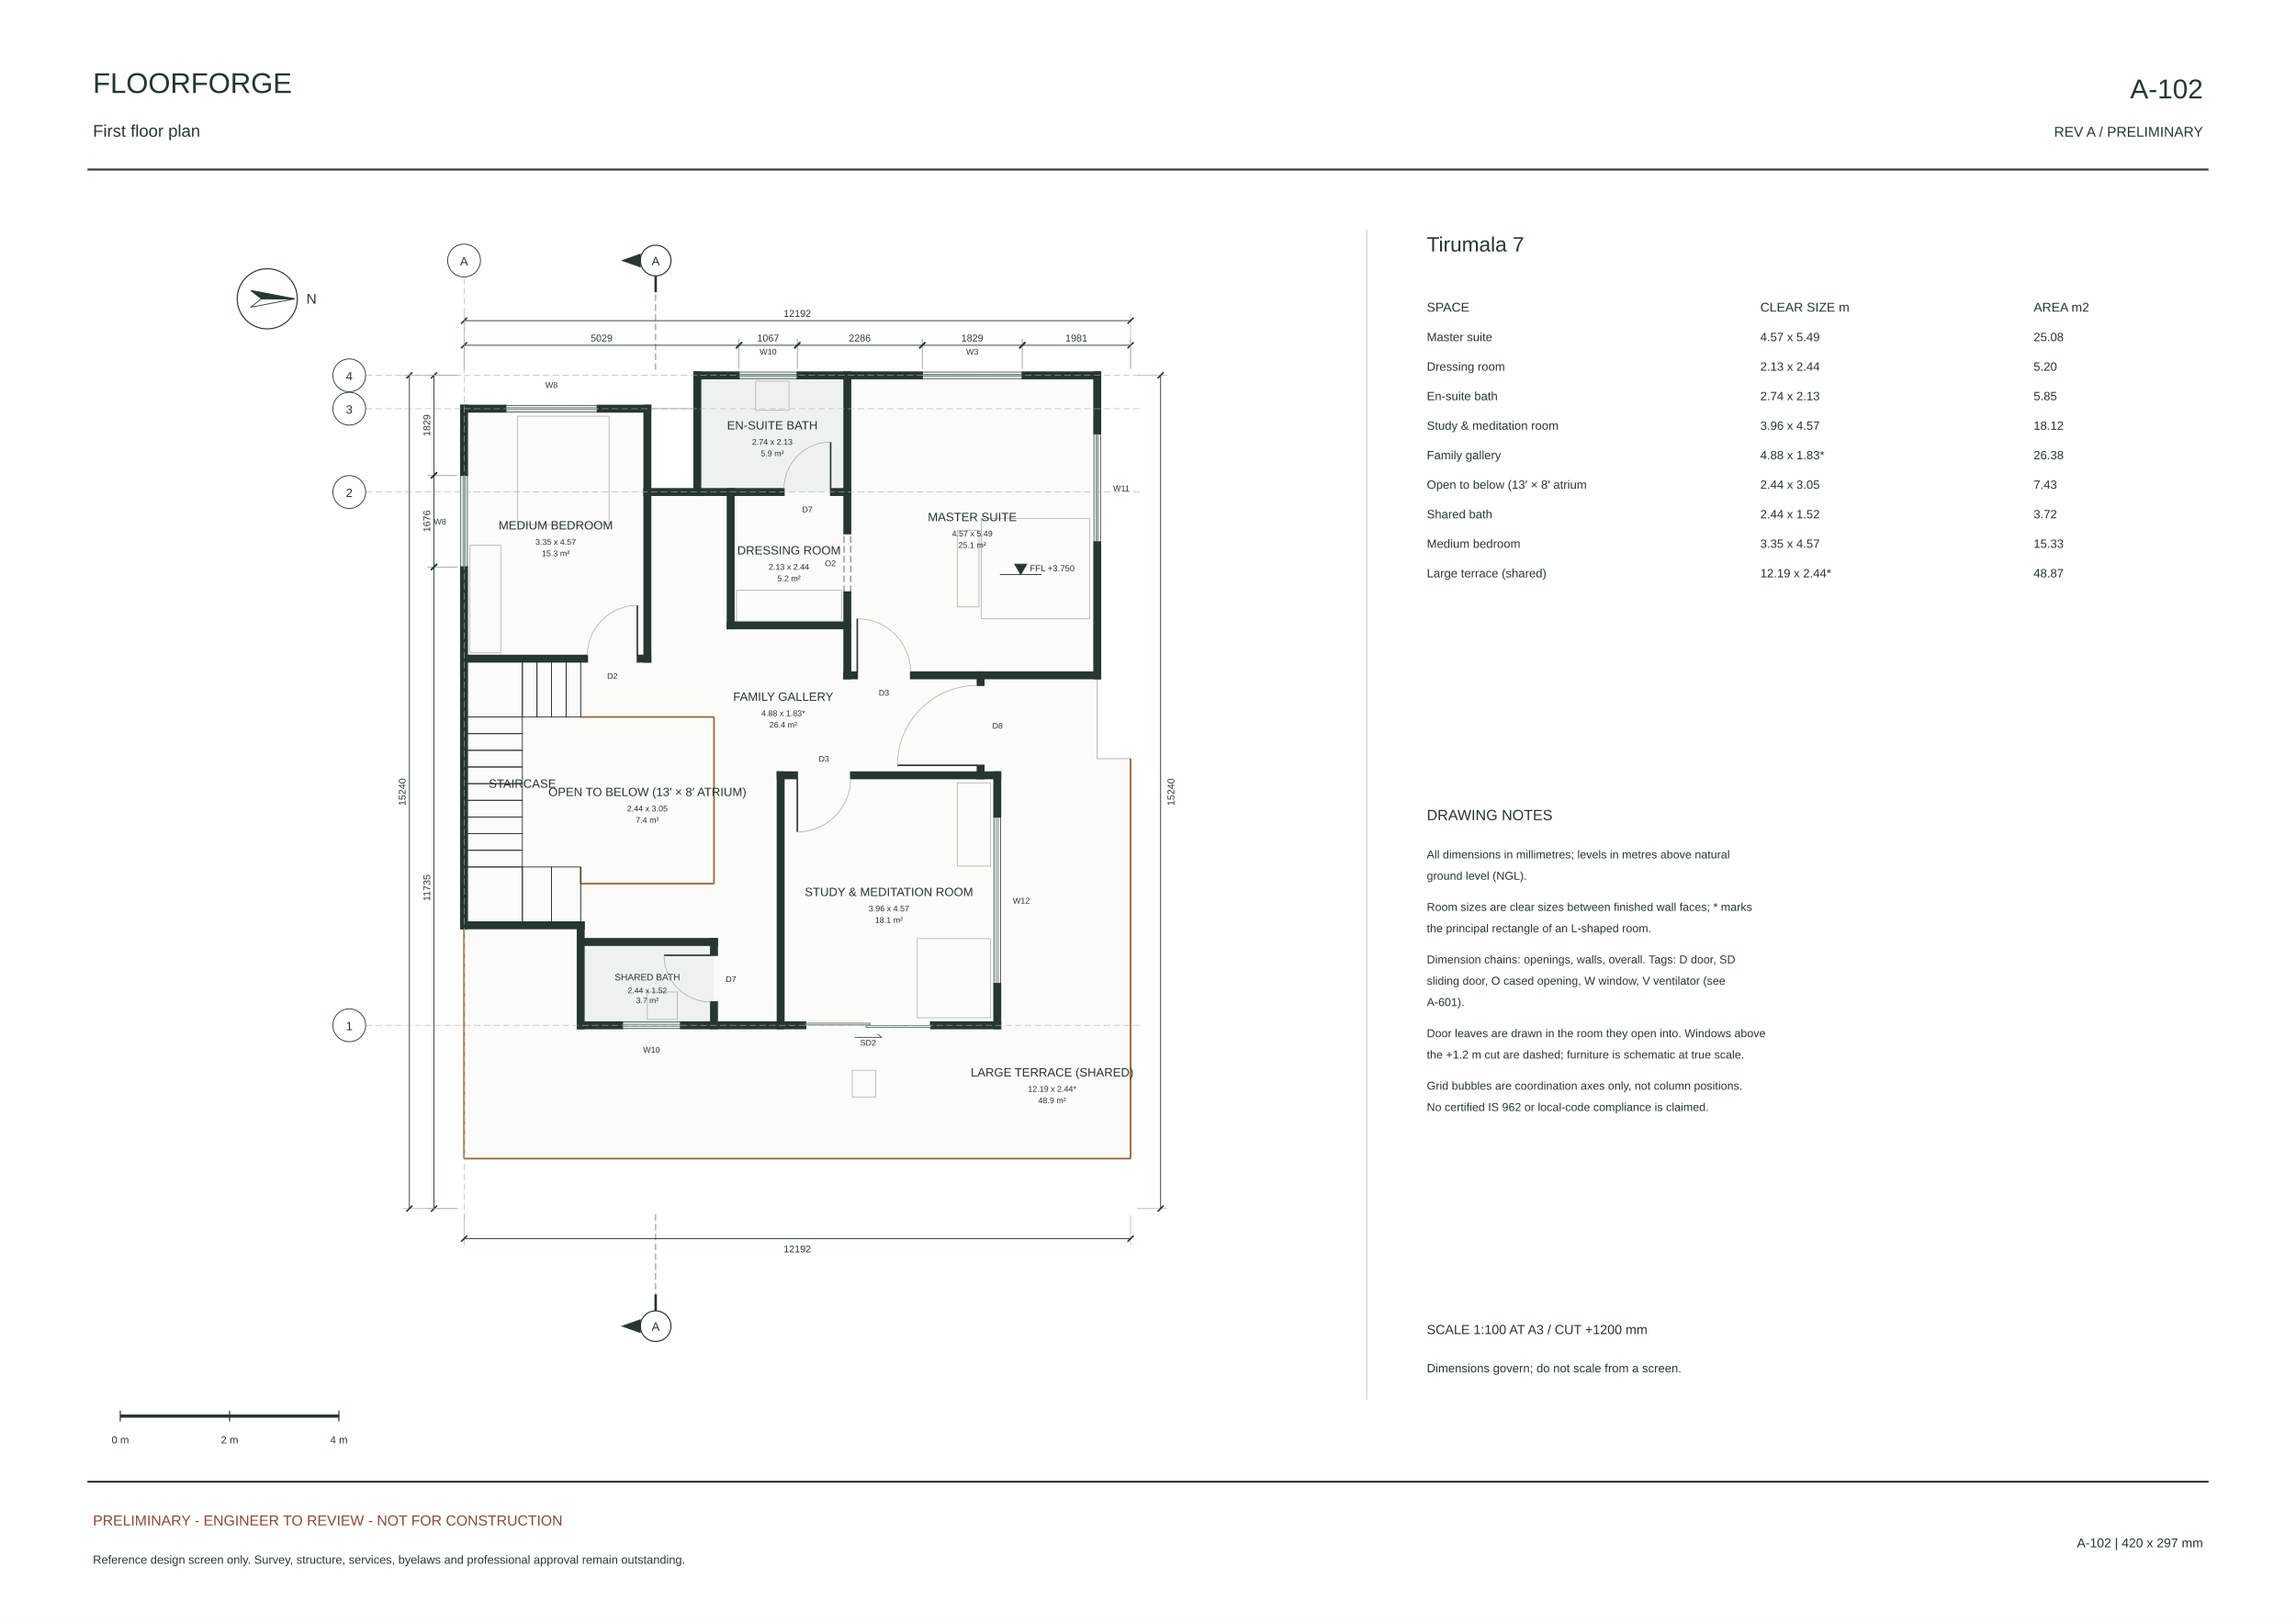
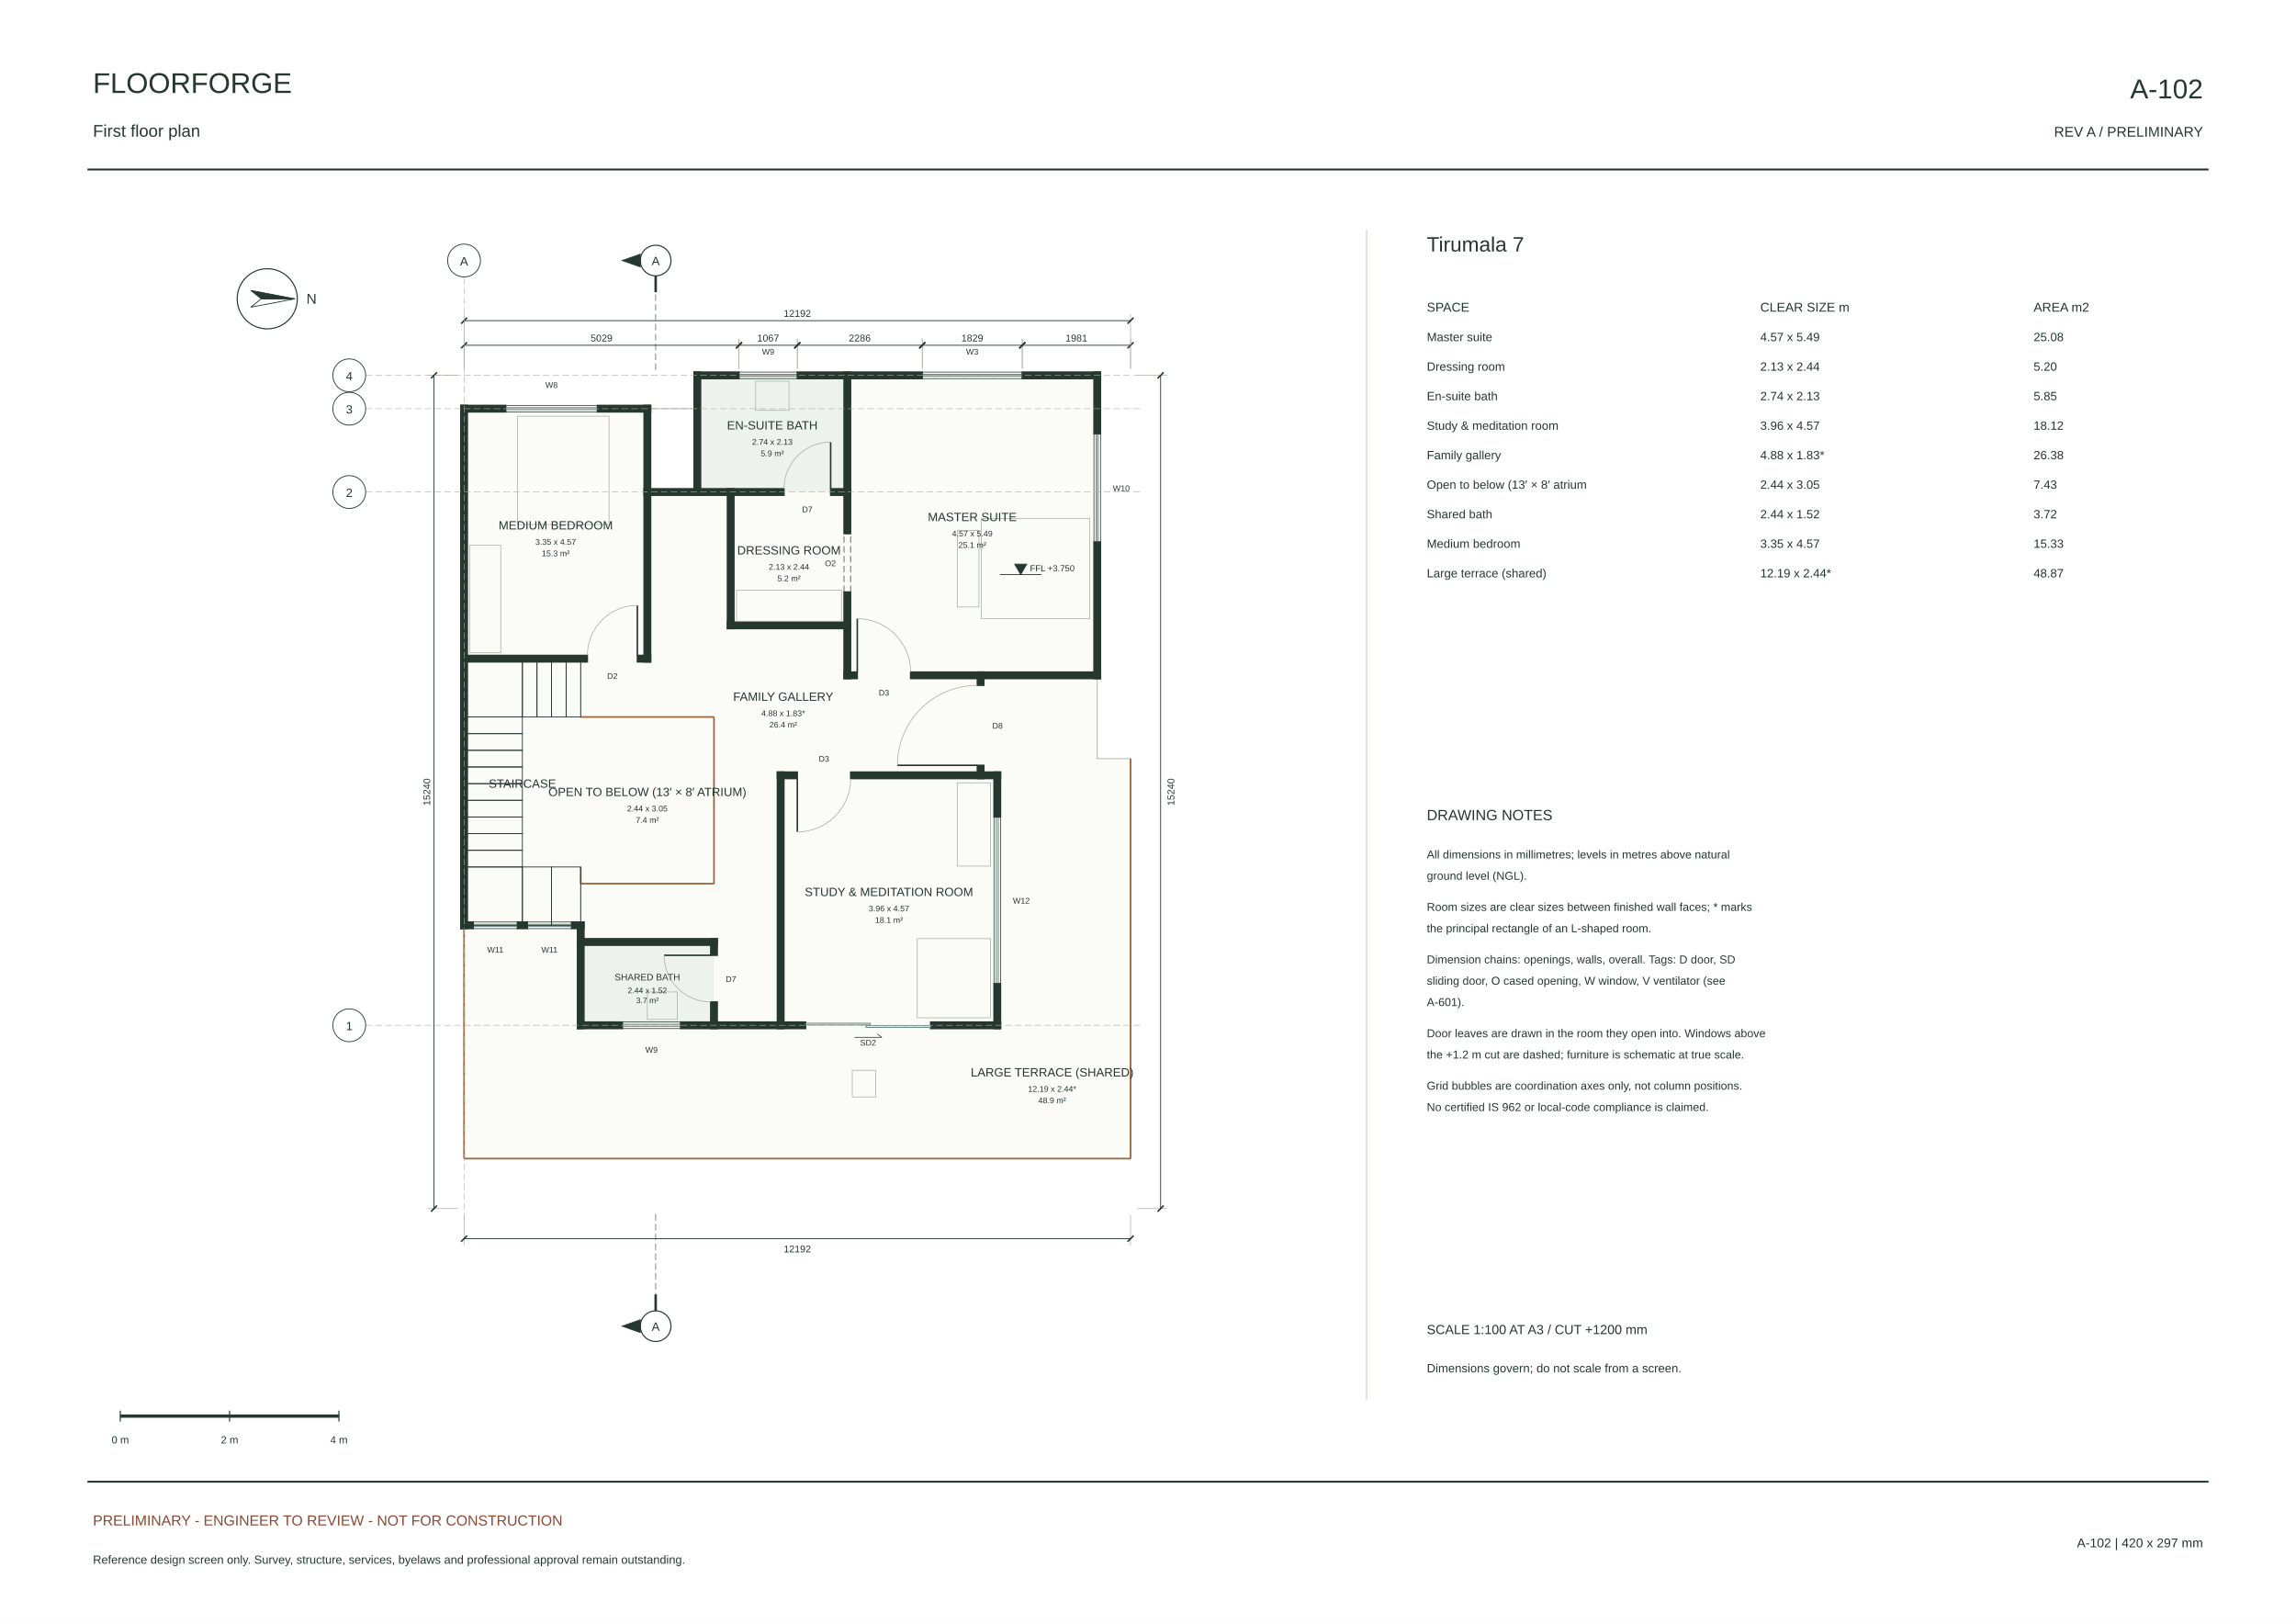
<svg xmlns="http://www.w3.org/2000/svg" width="420mm" height="297mm" viewBox="0 0 420 297">
  <rect width="420" height="297" fill="white" />
  <g font-family="Arial,Helvetica,sans-serif">
    <path d="M 16 31 H 404 M 16 271 H 404" stroke="#25372f" stroke-width=".35" />
    <text x="17" y="17" fill="#25372f" font-size="5.2" text-anchor="start">FLOORFORGE</text>
    <text x="17" y="25" fill="#25372f" font-size="3.1" text-anchor="start">First floor plan</text>
    <text x="403" y="18" fill="#25372f" font-size="5" text-anchor="end">A-102</text>
    <text x="403" y="25" fill="#25372f" font-size="2.6" text-anchor="end">REV A / PRELIMINARY</text>
    <polygon points="200.714,123.514 200.714,68.65 154.994,68.65 154.994,123.514" fill="#fbfbf7" stroke="none" stroke-width="0.2" />
    <polygon points="154.994,114.37 154.994,89.986 133.658,89.986 133.658,114.37" fill="#fbfbf7" stroke="none" stroke-width="0.2" />
    <polygon points="154.994,89.986 154.994,68.65 127.562,68.65 127.562,89.986" fill="#eef2ef" stroke="none" stroke-width="0.2" />
    <polygon points="182.426,187.522 182.426,141.802 142.802,141.802 142.802,187.522" fill="#fbfbf7" stroke="none" stroke-width="0.2" />
    <polygon points="106.226,161.614 130.61,161.614 130.61,141.802 130.61,131.134 106.226,131.134 106.226,120.466 118.418,120.466 118.418,89.986 133.658,89.986 133.658,114.37 154.994,114.37 154.994,123.514 179.378,123.514 179.378,141.802 142.802,141.802 142.802,187.522 130.61,187.522 130.61,172.282 106.226,172.282" fill="#fbfbf7" stroke="none" stroke-width="0.2" />
    <polygon points="130.61,161.614 130.61,131.134 106.226,131.134 106.226,161.614" fill="#fbfbf7" stroke="none" stroke-width="0.2" />
    <polygon points="130.61,187.522 130.61,172.282 106.226,172.282 106.226,187.522" fill="#eef2ef" stroke="none" stroke-width="0.2" />
    <polygon points="118.418,120.466 118.418,74.746 84.89,74.746 84.89,120.466" fill="#fbfbf7" stroke="none" stroke-width="0.2" />
    <polygon points="106.226,169.234 106.226,120.466 84.89,120.466 84.89,169.234" fill="#fbfbf7" stroke="none" stroke-width="0.2" />
    <polygon points="84.89,211.906 84.89,187.522 84.89,169.234 106.226,169.234 106.226,187.522 182.426,187.522 182.426,141.802 179.378,141.802 179.378,123.514 200.714,123.514 200.714,138.754 206.81,138.754 206.81,211.906 182.426,211.906" fill="#fbfbf7" stroke="none" stroke-width="0.2" />
    <polygon points="84.89,211.906 84.89,169.234 106.226,169.234 106.226,161.614 130.61,161.614 130.61,131.134 106.226,131.134 106.226,120.466 84.89,120.466 84.89,74.746 127.562,74.746 127.562,68.65 200.714,68.65 200.714,138.754 206.81,138.754 206.81,211.906 84.89,211.906" fill="none" stroke="#a8afa4" stroke-width="0.15" />
    <polyline points="130.61,131.134 130.61,161.614" fill="none" stroke="#9e653f" stroke-width="0.3" />
    <polyline points="130.61,131.134 106.226,131.134" fill="none" stroke="#9e653f" stroke-width="0.3" />
    <polyline points="130.61,161.614 106.226,161.614" fill="none" stroke="#9e653f" stroke-width="0.3" />
    <polyline points="106.226,158.566 106.226,161.614" fill="none" stroke="#9e653f" stroke-width="0.3" />
    <polyline points="206.81,211.906 84.89,211.906" fill="none" stroke="#9e653f" stroke-width="0.3" />
    <polyline points="206.81,138.754 206.81,211.906" fill="none" stroke="#9e653f" stroke-width="0.3" />
    <polyline points="84.89,169.234 84.89,211.906" fill="none" stroke="#9e653f" stroke-width="0.3" />
    <polygon points="201.314,69.25 186.998,69.25 186.998,68.05 200.714,68.05 201.314,68.05 201.314,69.25" fill="#25372f" stroke="#25372f" stroke-width="0.25" />
    <polygon points="126.962,69.25 126.962,68.05 135.182,68.05 135.182,69.25 127.562,69.25 126.962,69.25" fill="#25372f" stroke="#25372f" stroke-width="0.25" />
    <polygon points="168.71,68.05 168.71,69.25 145.85,69.25 145.85,68.05 168.71,68.05" fill="#25372f" stroke="#25372f" stroke-width="0.25" />
    <polygon points="119.018,74.146 119.018,75.346 109.274,75.346 109.274,74.146 118.418,74.146 119.018,74.146" fill="#25372f" stroke="#25372f" stroke-width="0.25" />
    <polygon points="84.89,75.346 84.29,75.346 84.29,74.146 92.51,74.146 92.51,75.346 84.89,75.346" fill="#25372f" stroke="#25372f" stroke-width="0.25" />
    <polygon points="155.594,89.386 155.594,90.586 151.946,90.586 151.946,89.386 154.994,89.386 155.594,89.386" fill="#25372f" stroke="#25372f" stroke-width="0.25" />
    <polygon points="118.418,90.586 117.818,90.586 117.818,89.386 143.412,89.386 143.412,90.586 118.418,90.586" fill="#25372f" stroke="#25372f" stroke-width="0.25" />
    <polygon points="154.994,113.77 155.594,113.77 155.594,114.97 133.658,114.97 133.058,114.97 133.058,113.77 154.994,113.77" fill="#25372f" stroke="#25372f" stroke-width="0.25" />
    <polygon points="119.018,119.866 119.018,121.066 116.589,121.066 116.589,119.866 118.418,119.866 119.018,119.866" fill="#25372f" stroke="#25372f" stroke-width="0.25" />
    <polygon points="84.89,121.066 84.29,121.066 84.29,119.866 107.445,119.866 107.445,121.066 84.89,121.066" fill="#25372f" stroke="#25372f" stroke-width="0.25" />
    <polygon points="201.314,122.914 201.314,124.114 166.576,124.114 166.576,122.914 200.714,122.914 201.314,122.914" fill="#25372f" stroke="#25372f" stroke-width="0.25" />
    <polygon points="154.994,124.114 154.394,124.114 154.394,122.914 156.823,122.914 156.823,124.114 154.994,124.114" fill="#25372f" stroke="#25372f" stroke-width="0.25" />
    <polygon points="183.026,141.202 183.026,142.402 155.604,142.402 155.604,141.202 182.426,141.202 183.026,141.202" fill="#25372f" stroke="#25372f" stroke-width="0.25" />
    <polygon points="142.802,142.402 142.202,142.402 142.202,141.202 145.85,141.202 145.85,142.402 142.802,142.402" fill="#25372f" stroke="#25372f" stroke-width="0.25" />
-     <polygon points="106.226,168.634 106.826,168.634 106.826,169.834 84.89,169.834 84.29,169.834 84.29,168.634 106.226,168.634" fill="#25372f" stroke="#25372f" stroke-width="0.25" />
+     <polygon points="106.826,169.834 104.55,169.834 104.55,168.634 106.226,168.634 106.826,168.634 106.826,169.834" fill="#25372f" stroke="#25372f" stroke-width="0.25" />
+     <polygon points="84.29,169.834 84.29,168.634 86.566,168.634 86.566,169.834 84.89,169.834 84.29,169.834" fill="#25372f" stroke="#25372f" stroke-width="0.25" />
+     <polygon points="96.472,168.634 96.472,169.834 94.644,169.834 94.644,168.634 96.472,168.634" fill="#25372f" stroke="#25372f" stroke-width="0.25" />
    <polygon points="130.61,171.682 131.21,171.682 131.21,172.882 106.226,172.882 105.626,172.882 105.626,171.682 130.61,171.682" fill="#25372f" stroke="#25372f" stroke-width="0.25" />
    <polygon points="183.026,188.122 170.234,188.122 170.234,186.922 182.426,186.922 183.026,186.922 183.026,188.122" fill="#25372f" stroke="#25372f" stroke-width="0.25" />
    <polygon points="105.626,188.122 105.626,186.922 113.846,186.922 113.846,188.122 106.226,188.122 105.626,188.122" fill="#25372f" stroke="#25372f" stroke-width="0.25" />
    <polygon points="147.374,186.922 147.374,188.122 124.514,188.122 124.514,186.922 147.374,186.922" fill="#25372f" stroke="#25372f" stroke-width="0.25" />
    <polygon points="200.114,68.05 201.314,68.05 201.314,79.318 200.114,79.318 200.114,68.65 200.114,68.05" fill="#25372f" stroke="#25372f" stroke-width="0.25" />
    <polygon points="201.314,123.514 201.314,124.114 200.114,124.114 200.114,99.13 201.314,99.13 201.314,123.514" fill="#25372f" stroke="#25372f" stroke-width="0.25" />
    <polygon points="181.826,141.202 183.026,141.202 183.026,149.422 181.826,149.422 181.826,141.802 181.826,141.202" fill="#25372f" stroke="#25372f" stroke-width="0.25" />
    <polygon points="183.026,187.522 183.026,188.122 181.826,188.122 181.826,179.902 183.026,179.902 183.026,187.522" fill="#25372f" stroke="#25372f" stroke-width="0.25" />
    <polygon points="178.778,122.914 179.978,122.914 179.978,125.343 178.778,125.343 178.778,123.514 178.778,122.914" fill="#25372f" stroke="#25372f" stroke-width="0.25" />
    <polygon points="179.978,141.802 179.978,142.402 178.778,142.402 178.778,139.973 179.978,139.973 179.978,141.802" fill="#25372f" stroke="#25372f" stroke-width="0.25" />
    <polygon points="154.394,68.05 155.594,68.05 155.594,97.606 154.394,97.606 154.394,68.65 154.394,68.05" fill="#25372f" stroke="#25372f" stroke-width="0.25" />
    <polygon points="155.594,123.514 155.594,124.114 154.394,124.114 154.394,108.274 155.594,108.274 155.594,123.514" fill="#25372f" stroke="#25372f" stroke-width="0.25" />
    <polygon points="142.202,141.802 142.202,141.202 143.402,141.202 143.402,187.522 143.402,188.122 142.202,188.122 142.202,141.802" fill="#25372f" stroke="#25372f" stroke-width="0.25" />
    <polygon points="133.058,89.986 133.058,89.386 134.258,89.386 134.258,114.37 134.258,114.97 133.058,114.97 133.058,89.986" fill="#25372f" stroke="#25372f" stroke-width="0.25" />
    <polygon points="130.01,171.682 131.21,171.682 131.21,174.72 130.01,174.72 130.01,172.282 130.01,171.682" fill="#25372f" stroke="#25372f" stroke-width="0.25" />
    <polygon points="131.21,187.522 131.21,188.122 130.01,188.122 130.01,183.255 131.21,183.255 131.21,187.522" fill="#25372f" stroke="#25372f" stroke-width="0.25" />
    <polygon points="126.962,68.65 126.962,68.05 128.162,68.05 128.162,89.986 128.162,90.586 126.962,90.586 126.962,68.65" fill="#25372f" stroke="#25372f" stroke-width="0.25" />
    <polygon points="117.818,74.746 117.818,74.146 119.018,74.146 119.018,120.466 119.018,121.066 117.818,121.066 117.818,74.746" fill="#25372f" stroke="#25372f" stroke-width="0.25" />
    <polygon points="105.626,169.234 105.626,168.634 106.826,168.634 106.826,187.522 106.826,188.122 105.626,188.122 105.626,169.234" fill="#25372f" stroke="#25372f" stroke-width="0.25" />
-     <polygon points="84.29,74.146 85.49,74.146 85.49,86.938 84.29,86.938 84.29,74.746 84.29,74.146" fill="#25372f" stroke="#25372f" stroke-width="0.25" />
-     <polygon points="85.49,169.234 85.49,169.834 84.29,169.834 84.29,103.702 85.49,103.702 85.49,169.234" fill="#25372f" stroke="#25372f" stroke-width="0.25" />
+     <polygon points="84.29,74.746 84.29,74.146 85.49,74.146 85.49,169.234 85.49,169.834 84.29,169.834 84.29,74.746" fill="#25372f" stroke="#25372f" stroke-width="0.25" />
    <path d="M 156.823 122.914 L 156.823 113.16" fill="none" stroke="#25372f" stroke-width="0.28" />
    <polyline points="166.576,122.914 166.535,122.014 166.41,121.122 166.204,120.245 165.918,119.391 165.554,118.566 165.115,117.779 164.606,117.036 164.031,116.343 163.394,115.706 162.701,115.13 161.957,114.621 161.17,114.183 160.346,113.819 159.492,113.533 158.615,113.326 157.723,113.202 156.823,113.16" fill="none" stroke="#a8afa4" stroke-width="0.13" />
    <text x="161.7" y="127.214" fill="#25372f" font-size="1.5" text-anchor="middle">D3</text>
    <path d="M 154.394 108.274 L 154.394 97.606" fill="none" stroke="#25372f" stroke-width="0.12" stroke-dasharray="1.2 .6" />
    <path d="M 155.594 108.274 L 155.594 97.606" fill="none" stroke="#25372f" stroke-width="0.12" stroke-dasharray="1.2 .6" />
    <text x="151.894" y="103.54" fill="#25372f" font-size="1.5" text-anchor="middle">O2</text>
    <path d="M 151.946 89.386 L 151.946 80.852" fill="none" stroke="#25372f" stroke-width="0.28" />
    <polyline points="143.412,89.386 143.448,88.599 143.557,87.818 143.737,87.05 143.988,86.303 144.306,85.582 144.69,84.893 145.135,84.243 145.639,83.636 146.196,83.079 146.803,82.575 147.453,82.13 148.142,81.746 148.863,81.428 149.611,81.177 150.378,80.997 151.159,80.888 151.946,80.852" fill="none" stroke="#a8afa4" stroke-width="0.13" />
    <text x="147.679" y="93.686" fill="#25372f" font-size="1.5" text-anchor="middle">D7</text>
    <path d="M 178.778 139.973 L 164.148 139.973" fill="none" stroke="#25372f" stroke-width="0.28" />
    <polyline points="178.778,125.343 177.428,125.405 176.09,125.592 174.774,125.901 173.493,126.331 172.257,126.877 171.076,127.534 169.961,128.298 168.922,129.161 167.966,130.117 167.103,131.156 166.339,132.271 165.681,133.452 165.136,134.688 164.706,135.969 164.397,137.285 164.21,138.623 164.148,139.973" fill="none" stroke="#a8afa4" stroke-width="0.13" />
    <text x="182.478" y="133.258" fill="#25372f" font-size="1.5" text-anchor="middle">D8</text>
    <path d="M 145.85 142.402 L 145.85 152.156" fill="none" stroke="#25372f" stroke-width="0.28" />
    <polyline points="155.604,142.402 155.562,143.302 155.438,144.194 155.231,145.071 154.945,145.925 154.581,146.75 154.143,147.537 153.633,148.28 153.058,148.973 152.421,149.61 151.728,150.185 150.985,150.695 150.198,151.133 149.373,151.497 148.519,151.783 147.642,151.989 146.75,152.114 145.85,152.156" fill="none" stroke="#a8afa4" stroke-width="0.13" />
    <text x="150.727" y="139.302" fill="#25372f" font-size="1.5" text-anchor="middle">D3</text>
    <polygon points="147.374,187.462 159.204,187.462 159.204,187.142 147.374,187.142" fill="#e3ebea" stroke="#5f7d78" stroke-width="0.15" />
    <polygon points="158.404,187.902 170.234,187.902 170.234,187.582 158.404,187.582" fill="#e3ebea" stroke="#5f7d78" stroke-width="0.15" />
    <path d="M 156.304 189.722 L 161.304 189.722" fill="none" stroke="#25372f" stroke-width="0.13" />
    <path d="M 161.304 189.722 L 160.504 189.122" fill="none" stroke="#25372f" stroke-width="0.13" />
    <text x="158.804" y="191.222" fill="#25372f" font-size="1.5" text-anchor="middle">SD2</text>
    <path d="M 130.01 174.72 L 121.476 174.72" fill="none" stroke="#25372f" stroke-width="0.28" />
    <polyline points="130.01,183.255 129.222,183.218 128.442,183.109 127.674,182.929 126.927,182.679 126.206,182.36 125.517,181.976 124.867,181.531 124.26,181.027 123.703,180.47 123.199,179.863 122.754,179.213 122.37,178.524 122.052,177.803 121.801,177.056 121.621,176.289 121.512,175.508 121.476,174.72" fill="none" stroke="#a8afa4" stroke-width="0.13" />
    <text x="133.71" y="179.588" fill="#25372f" font-size="1.5" text-anchor="middle">D7</text>
    <path d="M 116.589 119.866 L 116.589 110.722" fill="none" stroke="#25372f" stroke-width="0.28" />
    <polyline points="107.445,119.866 107.484,119.022 107.601,118.186 107.794,117.364 108.063,116.563 108.404,115.79 108.815,115.052 109.292,114.356 109.832,113.706 110.429,113.109 111.079,112.569 111.775,112.092 112.513,111.681 113.286,111.34 114.087,111.071 114.909,110.878 115.746,110.761 116.589,110.722" fill="none" stroke="#a8afa4" stroke-width="0.13" />
    <text x="112.017" y="124.166" fill="#25372f" font-size="1.5" text-anchor="middle">D2</text>
    <path d="M 201.314 99.13 L 201.314 79.318" fill="none" stroke="#25372f" stroke-width="0.13" />
    <path d="M 200.114 99.13 L 200.114 79.318" fill="none" stroke="#25372f" stroke-width="0.13" />
    <path d="M 200.894 99.13 L 200.894 79.318" fill="none" stroke="#5f7d78" stroke-width="0.16" />
    <path d="M 200.534 99.13 L 200.534 79.318" fill="none" stroke="#5f7d78" stroke-width="0.16" />
    <path d="M 201.314 99.13 L 200.114 99.13" fill="none" stroke="#25372f" stroke-width="0.13" />
    <path d="M 201.314 79.318 L 200.114 79.318" fill="none" stroke="#25372f" stroke-width="0.13" />
-     <text x="205.114" y="89.824" fill="#25372f" font-size="1.5" text-anchor="middle">W11</text>
+     <text x="205.114" y="89.824" fill="#25372f" font-size="1.5" text-anchor="middle">W10</text>
    <path d="M 168.71 68.05 L 186.998 68.05" fill="none" stroke="#25372f" stroke-width="0.13" />
    <path d="M 168.71 69.25 L 186.998 69.25" fill="none" stroke="#25372f" stroke-width="0.13" />
    <path d="M 168.71 68.47 L 186.998 68.47" fill="none" stroke="#5f7d78" stroke-width="0.16" />
    <path d="M 168.71 68.83 L 186.998 68.83" fill="none" stroke="#5f7d78" stroke-width="0.16" />
    <path d="M 168.71 68.05 L 168.71 69.25" fill="none" stroke="#25372f" stroke-width="0.13" />
    <path d="M 186.998 68.05 L 186.998 69.25" fill="none" stroke="#25372f" stroke-width="0.13" />
    <text x="177.854" y="64.85" fill="#25372f" font-size="1.5" text-anchor="middle">W3</text>
    <path d="M 135.182 68.05 L 145.85 68.05" fill="none" stroke="#25372f" stroke-width="0.13" />
    <path d="M 135.182 69.25 L 145.85 69.25" fill="none" stroke="#25372f" stroke-width="0.13" />
    <path d="M 135.182 68.47 L 145.85 68.47" fill="none" stroke="#5f7d78" stroke-width="0.16" />
    <path d="M 135.182 68.83 L 145.85 68.83" fill="none" stroke="#5f7d78" stroke-width="0.16" />
    <path d="M 135.182 68.05 L 135.182 69.25" fill="none" stroke="#25372f" stroke-width="0.13" />
    <path d="M 145.85 68.05 L 145.85 69.25" fill="none" stroke="#25372f" stroke-width="0.13" />
-     <text x="140.516" y="64.85" fill="#25372f" font-size="1.5" text-anchor="middle">W10</text>
+     <text x="140.516" y="64.85" fill="#25372f" font-size="1.5" text-anchor="middle">W9</text>
    <path d="M 183.026 179.902 L 183.026 149.422" fill="none" stroke="#25372f" stroke-width="0.13" />
    <path d="M 181.826 179.902 L 181.826 149.422" fill="none" stroke="#25372f" stroke-width="0.13" />
    <path d="M 182.606 179.902 L 182.606 149.422" fill="none" stroke="#5f7d78" stroke-width="0.16" />
    <path d="M 182.246 179.902 L 182.246 149.422" fill="none" stroke="#5f7d78" stroke-width="0.16" />
    <path d="M 183.026 179.902 L 181.826 179.902" fill="none" stroke="#25372f" stroke-width="0.13" />
    <path d="M 183.026 149.422 L 181.826 149.422" fill="none" stroke="#25372f" stroke-width="0.13" />
    <text x="186.826" y="165.262" fill="#25372f" font-size="1.5" text-anchor="middle">W12</text>
    <path d="M 113.846 188.122 L 124.514 188.122" fill="none" stroke="#25372f" stroke-width="0.13" />
    <path d="M 113.846 186.922 L 124.514 186.922" fill="none" stroke="#25372f" stroke-width="0.13" />
    <path d="M 113.846 187.702 L 124.514 187.702" fill="none" stroke="#5f7d78" stroke-width="0.16" />
    <path d="M 113.846 187.342 L 124.514 187.342" fill="none" stroke="#5f7d78" stroke-width="0.16" />
    <path d="M 113.846 188.122 L 113.846 186.922" fill="none" stroke="#25372f" stroke-width="0.13" />
    <path d="M 124.514 188.122 L 124.514 186.922" fill="none" stroke="#25372f" stroke-width="0.13" />
-     <text x="119.18" y="192.522" fill="#25372f" font-size="1.5" text-anchor="middle">W10</text>
+     <text x="119.18" y="192.522" fill="#25372f" font-size="1.5" text-anchor="middle">W9</text>
    <path d="M 92.51 74.146 L 109.274 74.146" fill="none" stroke="#25372f" stroke-width="0.13" />
    <path d="M 92.51 75.346 L 109.274 75.346" fill="none" stroke="#25372f" stroke-width="0.13" />
    <path d="M 92.51 74.566 L 109.274 74.566" fill="none" stroke="#5f7d78" stroke-width="0.16" />
    <path d="M 92.51 74.926 L 109.274 74.926" fill="none" stroke="#5f7d78" stroke-width="0.16" />
    <path d="M 92.51 74.146 L 92.51 75.346" fill="none" stroke="#25372f" stroke-width="0.13" />
    <path d="M 109.274 74.146 L 109.274 75.346" fill="none" stroke="#25372f" stroke-width="0.13" />
    <text x="100.892" y="70.946" fill="#25372f" font-size="1.5" text-anchor="middle">W8</text>
-     <path d="M 84.29 103.702 L 84.29 86.938" fill="none" stroke="#25372f" stroke-width="0.13" />
-     <path d="M 85.49 103.702 L 85.49 86.938" fill="none" stroke="#25372f" stroke-width="0.13" />
-     <path d="M 84.71 103.702 L 84.71 86.938" fill="none" stroke="#5f7d78" stroke-width="0.16" />
-     <path d="M 85.07 103.702 L 85.07 86.938" fill="none" stroke="#5f7d78" stroke-width="0.16" />
-     <path d="M 84.29 103.702 L 85.49 103.702" fill="none" stroke="#25372f" stroke-width="0.13" />
-     <path d="M 84.29 86.938 L 85.49 86.938" fill="none" stroke="#25372f" stroke-width="0.13" />
-     <text x="80.49" y="95.92" fill="#25372f" font-size="1.5" text-anchor="middle">W8</text>
+     <path d="M 96.472 169.834 L 104.55 169.834" fill="none" stroke="#25372f" stroke-width="0.13" />
+     <path d="M 96.472 168.634 L 104.55 168.634" fill="none" stroke="#25372f" stroke-width="0.13" />
+     <path d="M 96.472 169.414 L 104.55 169.414" fill="none" stroke="#5f7d78" stroke-width="0.16" />
+     <path d="M 96.472 169.054 L 104.55 169.054" fill="none" stroke="#5f7d78" stroke-width="0.16" />
+     <path d="M 96.472 169.834 L 96.472 168.634" fill="none" stroke="#25372f" stroke-width="0.13" />
+     <path d="M 104.55 169.834 L 104.55 168.634" fill="none" stroke="#25372f" stroke-width="0.13" />
+     <text x="100.511" y="174.234" fill="#25372f" font-size="1.5" text-anchor="middle">W11</text>
+     <path d="M 86.566 169.834 L 94.644 169.834" fill="none" stroke="#25372f" stroke-width="0.13" />
+     <path d="M 86.566 168.634 L 94.644 168.634" fill="none" stroke="#25372f" stroke-width="0.13" />
+     <path d="M 86.566 169.414 L 94.644 169.414" fill="none" stroke="#5f7d78" stroke-width="0.16" />
+     <path d="M 86.566 169.054 L 94.644 169.054" fill="none" stroke="#5f7d78" stroke-width="0.16" />
+     <path d="M 86.566 169.834 L 86.566 168.634" fill="none" stroke="#25372f" stroke-width="0.13" />
+     <path d="M 94.644 169.834 L 94.644 168.634" fill="none" stroke="#25372f" stroke-width="0.13" />
+     <text x="90.605" y="174.234" fill="#25372f" font-size="1.5" text-anchor="middle">W11</text>
    <polygon points="100.892,169.234 106.226,169.234 106.226,158.566 100.892,158.566" fill="none" stroke="#25372f" stroke-width="0.15" />
    <polygon points="95.558,169.234 100.892,169.234 100.892,158.566 95.558,158.566" fill="none" stroke="#25372f" stroke-width="0.15" />
    <polygon points="84.89,169.234 95.558,169.234 95.558,158.566 84.89,158.566" fill="none" stroke="#25372f" stroke-width="0.15" />
    <polygon points="84.89,158.566 95.558,158.566 95.558,155.518 84.89,155.518" fill="none" stroke="#25372f" stroke-width="0.15" />
    <polygon points="84.89,155.518 95.558,155.518 95.558,152.47 84.89,152.47" fill="none" stroke="#25372f" stroke-width="0.15" />
    <polygon points="84.89,152.47 95.558,152.47 95.558,149.422 84.89,149.422" fill="none" stroke="#25372f" stroke-width="0.15" />
    <polygon points="84.89,149.422 95.558,149.422 95.558,146.374 84.89,146.374" fill="none" stroke="#25372f" stroke-width="0.15" />
    <polygon points="84.89,146.374 95.558,146.374 95.558,143.326 84.89,143.326" fill="none" stroke="#25372f" stroke-width="0.15" />
    <polygon points="84.89,143.326 95.558,143.326 95.558,140.278 84.89,140.278" fill="none" stroke="#25372f" stroke-width="0.15" />
    <polygon points="84.89,140.278 95.558,140.278 95.558,137.23 84.89,137.23" fill="none" stroke="#25372f" stroke-width="0.15" />
    <polygon points="84.89,137.23 95.558,137.23 95.558,134.182 84.89,134.182" fill="none" stroke="#25372f" stroke-width="0.15" />
    <polygon points="84.89,134.182 95.558,134.182 95.558,131.134 84.89,131.134" fill="none" stroke="#25372f" stroke-width="0.15" />
    <polygon points="84.89,131.134 95.558,131.134 95.558,120.466 84.89,120.466" fill="none" stroke="#25372f" stroke-width="0.15" />
    <polygon points="95.558,131.134 98.225,131.134 98.225,120.466 95.558,120.466" fill="none" stroke="#25372f" stroke-width="0.15" />
    <polygon points="98.225,131.134 100.892,131.134 100.892,120.466 98.225,120.466" fill="none" stroke="#25372f" stroke-width="0.15" />
    <polygon points="100.892,131.134 103.559,131.134 103.559,120.466 100.892,120.466" fill="none" stroke="#25372f" stroke-width="0.15" />
    <polygon points="103.559,131.134 106.226,131.134 106.226,120.466 103.559,120.466" fill="none" stroke="#25372f" stroke-width="0.15" />
    <polygon points="199.342,113.151 199.342,94.863 179.53,94.863 179.53,113.151" fill="none" stroke="#a3aaa1" stroke-width="0.12" />
    <polygon points="179.073,111.017 179.073,96.996 175.111,96.996 175.111,111.017" fill="none" stroke="#a3aaa1" stroke-width="0.12" />
    <polygon points="153.927,113.608 153.927,107.969 134.725,107.969 134.725,113.608" fill="none" stroke="#a3aaa1" stroke-width="0.12" />
    <polygon points="144.326,75.051 144.326,69.717 138.23,69.717 138.23,75.051" fill="none" stroke="#a3aaa1" stroke-width="0.12" />
    <polygon points="123.904,186.455 123.904,181.426 118.418,181.426 118.418,186.455" fill="none" stroke="#a3aaa1" stroke-width="0.12" />
    <polygon points="181.207,158.414 181.207,143.174 175.111,143.174 175.111,158.414" fill="none" stroke="#a3aaa1" stroke-width="0.12" />
    <polygon points="181.207,186.15 181.207,171.672 167.796,171.672 167.796,186.15" fill="none" stroke="#a3aaa1" stroke-width="0.12" />
    <polygon points="111.408,95.93 111.408,76.118 94.644,76.118 94.644,95.93" fill="none" stroke="#a3aaa1" stroke-width="0.12" />
    <polygon points="91.596,119.399 91.596,99.74 85.957,99.74 85.957,119.399" fill="none" stroke="#a3aaa1" stroke-width="0.12" />
    <polygon points="160.176,200.628 160.176,195.752 155.908,195.752 155.908,200.628" fill="none" stroke="#a3aaa1" stroke-width="0.12" />
    <text x="177.854" y="95.312" fill="#25372f" font-size="2.2" text-anchor="middle">MASTER SUITE</text>
    <text x="177.854" y="98.107" fill="#25372f" font-size="1.5" text-anchor="middle">4.57 x 5.49</text>
    <text x="177.854" y="100.207" fill="#25372f" font-size="1.5" text-anchor="middle">25.1 m²</text>
    <text x="144.326" y="101.408" fill="#25372f" font-size="2.2" text-anchor="middle">DRESSING ROOM</text>
    <text x="144.326" y="104.203" fill="#25372f" font-size="1.5" text-anchor="middle">2.13 x 2.44</text>
    <text x="144.326" y="106.303" fill="#25372f" font-size="1.5" text-anchor="middle">5.2 m²</text>
    <text x="141.278" y="78.548" fill="#25372f" font-size="2.2" text-anchor="middle">EN-SUITE BATH</text>
    <text x="141.278" y="81.343" fill="#25372f" font-size="1.5" text-anchor="middle">2.74 x 2.13</text>
    <text x="141.278" y="83.443" fill="#25372f" font-size="1.5" text-anchor="middle">5.9 m²</text>
    <text x="162.614" y="163.892" fill="#25372f" font-size="2.2" text-anchor="middle">STUDY &amp; MEDITATION ROOM</text>
    <text x="162.614" y="166.687" fill="#25372f" font-size="1.5" text-anchor="middle">3.96 x 4.57</text>
    <text x="162.614" y="168.787" fill="#25372f" font-size="1.5" text-anchor="middle">18.1 m²</text>
    <text x="143.278" y="128.173" fill="#25372f" font-size="2.2" text-anchor="middle">FAMILY GALLERY</text>
    <text x="143.278" y="130.968" fill="#25372f" font-size="1.5" text-anchor="middle">4.88 x 1.83*</text>
    <text x="143.278" y="133.068" fill="#25372f" font-size="1.5" text-anchor="middle">26.4 m²</text>
    <text x="118.418" y="145.604" fill="#25372f" font-size="2.2" text-anchor="middle">OPEN TO BELOW (13′ × 8′ ATRIUM)</text>
    <text x="118.418" y="148.399" fill="#25372f" font-size="1.5" text-anchor="middle">2.44 x 3.05</text>
    <text x="118.418" y="150.499" fill="#25372f" font-size="1.5" text-anchor="middle">7.4 m²</text>
    <text x="118.418" y="179.307" fill="#25372f" font-size="1.7" text-anchor="middle">SHARED BATH</text>
    <text x="118.418" y="181.657" fill="#25372f" font-size="1.45" text-anchor="middle">2.44 x 1.52</text>
    <text x="118.418" y="183.477" fill="#25372f" font-size="1.45" text-anchor="middle">3.7 m²</text>
    <text x="101.654" y="96.836" fill="#25372f" font-size="2.2" text-anchor="middle">MEDIUM BEDROOM</text>
    <text x="101.654" y="99.631" fill="#25372f" font-size="1.5" text-anchor="middle">3.35 x 4.57</text>
    <text x="101.654" y="101.731" fill="#25372f" font-size="1.5" text-anchor="middle">15.3 m²</text>
    <text x="95.558" y="144.08" fill="#25372f" font-size="2.2" text-anchor="middle">STAIRCASE</text>
    <text x="192.463" y="196.884" fill="#25372f" font-size="2.2" text-anchor="middle">LARGE TERRACE (SHARED)</text>
    <text x="192.463" y="199.679" fill="#25372f" font-size="1.5" text-anchor="middle">12.19 x 2.44*</text>
    <text x="192.463" y="201.779" fill="#25372f" font-size="1.5" text-anchor="middle">48.9 m²</text>
    <path d="M 84.89 222.25 L 84.89 227.75" fill="none" stroke="#a8afa4" stroke-width="0.12" />
    <path d="M 206.81 222.25 L 206.81 227.75" fill="none" stroke="#a8afa4" stroke-width="0.12" />
    <path d="M 84.89 226.55 L 206.81 226.55" fill="none" stroke="#25372f" stroke-width="0.15" />
    <path d="M 84.34 227.1 L 85.44 226" fill="none" stroke="#25372f" stroke-width="0.28" />
    <path d="M 206.26 227.1 L 207.36 226" fill="none" stroke="#25372f" stroke-width="0.28" />
    <text x="145.85" y="229.05" fill="#25372f" font-size="1.8" text-anchor="middle">12192</text>
    <path d="M 84.89 67.45 L 84.89 61.95" fill="none" stroke="#a8afa4" stroke-width="0.12" />
    <path d="M 135.182 67.45 L 135.182 61.95" fill="none" stroke="#a8afa4" stroke-width="0.12" />
    <path d="M 84.89 63.15 L 135.182 63.15" fill="none" stroke="#25372f" stroke-width="0.15" />
    <path d="M 84.34 63.7 L 85.44 62.6" fill="none" stroke="#25372f" stroke-width="0.28" />
    <path d="M 134.632 63.7 L 135.732 62.6" fill="none" stroke="#25372f" stroke-width="0.28" />
    <text x="110.036" y="62.45" fill="#25372f" font-size="1.8" text-anchor="middle">5029</text>
    <path d="M 135.182 67.45 L 135.182 61.95" fill="none" stroke="#a8afa4" stroke-width="0.12" />
    <path d="M 145.85 67.45 L 145.85 61.95" fill="none" stroke="#a8afa4" stroke-width="0.12" />
    <path d="M 135.182 63.15 L 145.85 63.15" fill="none" stroke="#25372f" stroke-width="0.15" />
    <path d="M 134.632 63.7 L 135.732 62.6" fill="none" stroke="#25372f" stroke-width="0.28" />
    <path d="M 145.3 63.7 L 146.4 62.6" fill="none" stroke="#25372f" stroke-width="0.28" />
    <text x="140.516" y="62.45" fill="#25372f" font-size="1.8" text-anchor="middle">1067</text>
    <path d="M 145.85 67.45 L 145.85 61.95" fill="none" stroke="#a8afa4" stroke-width="0.12" />
    <path d="M 168.71 67.45 L 168.71 61.95" fill="none" stroke="#a8afa4" stroke-width="0.12" />
    <path d="M 145.85 63.15 L 168.71 63.15" fill="none" stroke="#25372f" stroke-width="0.15" />
    <path d="M 145.3 63.7 L 146.4 62.6" fill="none" stroke="#25372f" stroke-width="0.28" />
    <path d="M 168.16 63.7 L 169.26 62.6" fill="none" stroke="#25372f" stroke-width="0.28" />
    <text x="157.28" y="62.45" fill="#25372f" font-size="1.8" text-anchor="middle">2286</text>
    <path d="M 168.71 67.45 L 168.71 61.95" fill="none" stroke="#a8afa4" stroke-width="0.12" />
    <path d="M 186.998 67.45 L 186.998 61.95" fill="none" stroke="#a8afa4" stroke-width="0.12" />
    <path d="M 168.71 63.15 L 186.998 63.15" fill="none" stroke="#25372f" stroke-width="0.15" />
    <path d="M 168.16 63.7 L 169.26 62.6" fill="none" stroke="#25372f" stroke-width="0.28" />
    <path d="M 186.448 63.7 L 187.548 62.6" fill="none" stroke="#25372f" stroke-width="0.28" />
    <text x="177.854" y="62.45" fill="#25372f" font-size="1.8" text-anchor="middle">1829</text>
    <path d="M 186.998 67.45 L 186.998 61.95" fill="none" stroke="#a8afa4" stroke-width="0.12" />
    <path d="M 206.81 67.45 L 206.81 61.95" fill="none" stroke="#a8afa4" stroke-width="0.12" />
    <path d="M 186.998 63.15 L 206.81 63.15" fill="none" stroke="#25372f" stroke-width="0.15" />
    <path d="M 186.448 63.7 L 187.548 62.6" fill="none" stroke="#25372f" stroke-width="0.28" />
    <path d="M 206.26 63.7 L 207.36 62.6" fill="none" stroke="#25372f" stroke-width="0.28" />
    <text x="196.904" y="62.45" fill="#25372f" font-size="1.8" text-anchor="middle">1981</text>
    <path d="M 84.89 67.45 L 84.89 57.45" fill="none" stroke="#a8afa4" stroke-width="0.12" />
    <path d="M 206.81 67.45 L 206.81 57.45" fill="none" stroke="#a8afa4" stroke-width="0.12" />
    <path d="M 84.89 58.65 L 206.81 58.65" fill="none" stroke="#25372f" stroke-width="0.15" />
    <path d="M 84.34 59.2 L 85.44 58.1" fill="none" stroke="#25372f" stroke-width="0.28" />
    <path d="M 206.26 59.2 L 207.36 58.1" fill="none" stroke="#25372f" stroke-width="0.28" />
    <text x="145.85" y="57.95" fill="#25372f" font-size="1.8" text-anchor="middle">12192</text>
    <path d="M 83.69 221.05 L 78.19 221.05" fill="none" stroke="#a8afa4" stroke-width="0.12" />
-     <path d="M 83.69 103.702 L 78.19 103.702" fill="none" stroke="#a8afa4" stroke-width="0.12" />
-     <path d="M 79.39 221.05 L 79.39 103.702" fill="none" stroke="#25372f" stroke-width="0.15" />
+     <path d="M 83.69 68.65 L 78.19 68.65" fill="none" stroke="#a8afa4" stroke-width="0.12" />
+     <path d="M 79.39 221.05 L 79.39 68.65" fill="none" stroke="#25372f" stroke-width="0.15" />
    <path d="M 78.84 221.6 L 79.94 220.5" fill="none" stroke="#25372f" stroke-width="0.28" />
-     <path d="M 78.84 104.252 L 79.94 103.152" fill="none" stroke="#25372f" stroke-width="0.28" />
-     <text x="78.69" y="162.376" fill="#25372f" font-size="1.8" text-anchor="middle" transform="rotate(-90.0 78.69 162.376)">11735</text>
-     <path d="M 83.69 103.702 L 78.19 103.702" fill="none" stroke="#a8afa4" stroke-width="0.12" />
-     <path d="M 83.69 86.938 L 78.19 86.938" fill="none" stroke="#a8afa4" stroke-width="0.12" />
-     <path d="M 79.39 103.702 L 79.39 86.938" fill="none" stroke="#25372f" stroke-width="0.15" />
-     <path d="M 78.84 104.252 L 79.94 103.152" fill="none" stroke="#25372f" stroke-width="0.28" />
-     <path d="M 78.84 87.488 L 79.94 86.388" fill="none" stroke="#25372f" stroke-width="0.28" />
-     <text x="78.69" y="95.32" fill="#25372f" font-size="1.8" text-anchor="middle" transform="rotate(-90.0 78.69 95.32)">1676</text>
-     <path d="M 83.69 86.938 L 78.19 86.938" fill="none" stroke="#a8afa4" stroke-width="0.12" />
-     <path d="M 83.69 68.65 L 78.19 68.65" fill="none" stroke="#a8afa4" stroke-width="0.12" />
-     <path d="M 79.39 86.938 L 79.39 68.65" fill="none" stroke="#25372f" stroke-width="0.15" />
-     <path d="M 78.84 87.488 L 79.94 86.388" fill="none" stroke="#25372f" stroke-width="0.28" />
    <path d="M 78.84 69.2 L 79.94 68.1" fill="none" stroke="#25372f" stroke-width="0.28" />
-     <text x="78.69" y="77.794" fill="#25372f" font-size="1.8" text-anchor="middle" transform="rotate(-90.0 78.69 77.794)">1829</text>
-     <path d="M 83.69 221.05 L 73.69 221.05" fill="none" stroke="#a8afa4" stroke-width="0.12" />
-     <path d="M 83.69 68.65 L 73.69 68.65" fill="none" stroke="#a8afa4" stroke-width="0.12" />
-     <path d="M 74.89 221.05 L 74.89 68.65" fill="none" stroke="#25372f" stroke-width="0.15" />
-     <path d="M 74.34 221.6 L 75.44 220.5" fill="none" stroke="#25372f" stroke-width="0.28" />
-     <path d="M 74.34 69.2 L 75.44 68.1" fill="none" stroke="#25372f" stroke-width="0.28" />
-     <text x="74.19" y="144.85" fill="#25372f" font-size="1.8" text-anchor="middle" transform="rotate(-90.0 74.19 144.85)">15240</text>
+     <text x="78.69" y="144.85" fill="#25372f" font-size="1.8" text-anchor="middle" transform="rotate(-90.0 78.69 144.85)">15240</text>
    <path d="M 208.01 221.05 L 213.51 221.05" fill="none" stroke="#a8afa4" stroke-width="0.12" />
    <path d="M 208.01 68.65 L 213.51 68.65" fill="none" stroke="#a8afa4" stroke-width="0.12" />
    <path d="M 212.31 221.05 L 212.31 68.65" fill="none" stroke="#25372f" stroke-width="0.15" />
    <path d="M 211.76 221.6 L 212.86 220.5" fill="none" stroke="#25372f" stroke-width="0.28" />
    <path d="M 211.76 69.2 L 212.86 68.1" fill="none" stroke="#25372f" stroke-width="0.28" />
    <text x="214.81" y="144.85" fill="#25372f" font-size="1.8" text-anchor="middle" transform="rotate(-90.0 214.81 144.85)">15240</text>
    <path d="M 84.89 223.05 L 84.89 50.65" fill="none" stroke="#a8afa4" stroke-width="0.1" stroke-dasharray="1.2 .6" />
    <circle cx="84.89" cy="47.65" r="3" fill="none" stroke="#25372f" stroke-width="0.15" />
    <text x="84.89" y="48.55" fill="#25372f" font-size="2.2" text-anchor="middle">A</text>
    <path d="M 66.89 187.52 L 208.81 187.52" fill="none" stroke="#a8afa4" stroke-width="0.1" stroke-dasharray="1.2 .6" />
    <circle cx="63.89" cy="187.52" r="3" fill="none" stroke="#25372f" stroke-width="0.15" />
    <text x="63.89" y="188.42" fill="#25372f" font-size="2.2" text-anchor="middle">1</text>
    <path d="M 66.89 89.99 L 208.81 89.99" fill="none" stroke="#a8afa4" stroke-width="0.1" stroke-dasharray="1.2 .6" />
    <circle cx="63.89" cy="89.99" r="3" fill="none" stroke="#25372f" stroke-width="0.15" />
    <text x="63.89" y="90.89" fill="#25372f" font-size="2.2" text-anchor="middle">2</text>
    <path d="M 66.89 74.75 L 208.81 74.75" fill="none" stroke="#a8afa4" stroke-width="0.1" stroke-dasharray="1.2 .6" />
    <circle cx="63.89" cy="74.75" r="3" fill="none" stroke="#25372f" stroke-width="0.15" />
    <text x="63.89" y="75.65" fill="#25372f" font-size="2.2" text-anchor="middle">3</text>
    <path d="M 66.89 68.65 L 208.81 68.65" fill="none" stroke="#a8afa4" stroke-width="0.1" stroke-dasharray="1.2 .6" />
    <circle cx="63.89" cy="68.65" r="3" fill="none" stroke="#25372f" stroke-width="0.15" />
    <text x="63.89" y="69.55" fill="#25372f" font-size="2.2" text-anchor="middle">4</text>
    <polygon points="185.614,103.182 187.814,103.182 186.714,105.082" fill="#25372f" stroke="#25372f" stroke-width="0.15" />
    <path d="M 182.914 105.082 L 190.514 105.082" fill="none" stroke="#25372f" stroke-width="0.15" />
    <text x="188.414" y="104.482" fill="#25372f" font-size="1.6" text-anchor="start">FFL +3.750</text>
    <path d="M 119.94 222.05 L 119.94 236.75" fill="none" stroke="#25372f" stroke-width="0.1" stroke-dasharray="1.2 .6" />
    <path d="M 119.94 236.75 L 119.94 239.75" fill="none" stroke="#25372f" stroke-width="0.45" />
    <circle cx="119.94" cy="242.55" r="2.8" fill="none" stroke="#25372f" stroke-width="0.2" />
    <text x="119.94" y="243.4" fill="#25372f" font-size="2.2" text-anchor="middle">A</text>
    <polygon points="117.14,243.75 113.74,242.55 117.14,241.35" fill="#25372f" stroke="#25372f" stroke-width="0.1" />
    <path d="M 119.94 67.65 L 119.94 53.45" fill="none" stroke="#25372f" stroke-width="0.1" stroke-dasharray="1.2 .6" />
    <path d="M 119.94 53.45 L 119.94 50.45" fill="none" stroke="#25372f" stroke-width="0.45" />
    <circle cx="119.94" cy="47.65" r="2.8" fill="none" stroke="#25372f" stroke-width="0.2" />
    <text x="119.94" y="48.5" fill="#25372f" font-size="2.2" text-anchor="middle">A</text>
    <polygon points="117.14,46.45 113.74,47.65 117.14,48.85" fill="#25372f" stroke="#25372f" stroke-width="0.1" />
    <circle cx="48.89" cy="54.65" r="5.5" fill="none" stroke="#25372f" stroke-width="0.2" />
    <polygon points="53.95,54.65 45.865,53.11 47.79,54.65" fill="#25372f" stroke="#25372f" stroke-width="0.15" />
    <polygon points="53.95,54.65 45.865,56.19 47.79,54.65" fill="none" stroke="#25372f" stroke-width="0.15" />
    <text x="56.99" y="55.55" fill="#25372f" font-size="2.6" text-anchor="middle">N</text>
    <path d="M 250 42 V 256" stroke="#c9d0c7" stroke-width=".2" />
    <text x="261" y="46" fill="#25372f" font-size="3.8" text-anchor="start">Tirumala 7</text>
    <text x="261" y="57" fill="#25372f" font-size="2.35" text-anchor="start">SPACE</text>
    <text x="322" y="57" fill="#25372f" font-size="2.35" text-anchor="start">CLEAR SIZE m</text>
    <text x="372" y="57" fill="#25372f" font-size="2.35" text-anchor="start">AREA m2</text>
    <text x="261" y="62.4" fill="#25372f" font-size="2.2" text-anchor="start">Master suite</text>
    <text x="322" y="62.4" fill="#25372f" font-size="2.2" text-anchor="start">4.57 x 5.49</text>
    <text x="372" y="62.4" fill="#25372f" font-size="2.2" text-anchor="start">25.08</text>
    <text x="261" y="67.8" fill="#25372f" font-size="2.2" text-anchor="start">Dressing room</text>
    <text x="322" y="67.8" fill="#25372f" font-size="2.2" text-anchor="start">2.13 x 2.44</text>
    <text x="372" y="67.8" fill="#25372f" font-size="2.2" text-anchor="start">5.20</text>
    <text x="261" y="73.2" fill="#25372f" font-size="2.2" text-anchor="start">En-suite bath</text>
    <text x="322" y="73.2" fill="#25372f" font-size="2.2" text-anchor="start">2.74 x 2.13</text>
    <text x="372" y="73.2" fill="#25372f" font-size="2.2" text-anchor="start">5.85</text>
    <text x="261" y="78.6" fill="#25372f" font-size="2.2" text-anchor="start">Study &amp; meditation room</text>
    <text x="322" y="78.6" fill="#25372f" font-size="2.2" text-anchor="start">3.96 x 4.57</text>
    <text x="372" y="78.6" fill="#25372f" font-size="2.2" text-anchor="start">18.12</text>
    <text x="261" y="84" fill="#25372f" font-size="2.2" text-anchor="start">Family gallery</text>
    <text x="322" y="84" fill="#25372f" font-size="2.2" text-anchor="start">4.88 x 1.83*</text>
    <text x="372" y="84" fill="#25372f" font-size="2.2" text-anchor="start">26.38</text>
    <text x="261" y="89.4" fill="#25372f" font-size="2.2" text-anchor="start">Open to below (13′ × 8′ atrium</text>
    <text x="322" y="89.4" fill="#25372f" font-size="2.2" text-anchor="start">2.44 x 3.05</text>
    <text x="372" y="89.4" fill="#25372f" font-size="2.2" text-anchor="start">7.43</text>
    <text x="261" y="94.8" fill="#25372f" font-size="2.2" text-anchor="start">Shared bath</text>
    <text x="322" y="94.8" fill="#25372f" font-size="2.2" text-anchor="start">2.44 x 1.52</text>
    <text x="372" y="94.8" fill="#25372f" font-size="2.2" text-anchor="start">3.72</text>
    <text x="261" y="100.2" fill="#25372f" font-size="2.2" text-anchor="start">Medium bedroom</text>
    <text x="322" y="100.2" fill="#25372f" font-size="2.2" text-anchor="start">3.35 x 4.57</text>
    <text x="372" y="100.2" fill="#25372f" font-size="2.2" text-anchor="start">15.33</text>
    <text x="261" y="105.6" fill="#25372f" font-size="2.2" text-anchor="start">Large terrace (shared)</text>
    <text x="322" y="105.6" fill="#25372f" font-size="2.2" text-anchor="start">12.19 x 2.44*</text>
    <text x="372" y="105.6" fill="#25372f" font-size="2.2" text-anchor="start">48.87</text>
    <text x="261" y="150" fill="#25372f" font-size="2.7" text-anchor="start">DRAWING NOTES</text>
    <text x="261" y="157" fill="#25372f" font-size="2.1" text-anchor="start">All dimensions in millimetres; levels in metres above natural</text>
    <text x="261" y="160.9" fill="#25372f" font-size="2.1" text-anchor="start">ground level (NGL).</text>
    <text x="261" y="166.6" fill="#25372f" font-size="2.1" text-anchor="start">Room sizes are clear sizes between finished wall faces; * marks</text>
    <text x="261" y="170.5" fill="#25372f" font-size="2.1" text-anchor="start">the principal rectangle of an L-shaped room.</text>
    <text x="261" y="176.2" fill="#25372f" font-size="2.1" text-anchor="start">Dimension chains: openings, walls, overall. Tags: D door, SD</text>
    <text x="261" y="180.1" fill="#25372f" font-size="2.1" text-anchor="start">sliding door, O cased opening, W window, V ventilator (see</text>
    <text x="261" y="184" fill="#25372f" font-size="2.1" text-anchor="start">A-601).</text>
    <text x="261" y="189.7" fill="#25372f" font-size="2.1" text-anchor="start">Door leaves are drawn in the room they open into. Windows above</text>
    <text x="261" y="193.6" fill="#25372f" font-size="2.1" text-anchor="start">the +1.2 m cut are dashed; furniture is schematic at true scale.</text>
    <text x="261" y="199.3" fill="#25372f" font-size="2.1" text-anchor="start">Grid bubbles are coordination axes only, not column positions.</text>
    <text x="261" y="203.2" fill="#25372f" font-size="2.1" text-anchor="start">No certified IS 962 or local-code compliance is claimed.</text>
    <text x="261" y="244" fill="#25372f" font-size="2.4" text-anchor="start">SCALE 1:100 AT A3 / CUT +1200 mm</text>
    <text x="261" y="251" fill="#25372f" font-size="2.2" text-anchor="start">Dimensions govern; do not scale from a screen.</text>
    <path d="M 22 259 H 62.0" stroke="#25372f" stroke-width=".6" />
    <path d="M 22.0 258 V 260" stroke="#25372f" stroke-width=".2" />
    <text x="22" y="264" fill="#25372f" font-size="1.9" text-anchor="middle">0 m</text>
    <path d="M 42.0 258 V 260" stroke="#25372f" stroke-width=".2" />
    <text x="42" y="264" fill="#25372f" font-size="1.9" text-anchor="middle">2 m</text>
    <path d="M 62.0 258 V 260" stroke="#25372f" stroke-width=".2" />
    <text x="62" y="264" fill="#25372f" font-size="1.9" text-anchor="middle">4 m</text>
    <text x="17" y="279" fill="#8a4933" font-size="2.65" text-anchor="start">PRELIMINARY - ENGINEER TO REVIEW - NOT FOR CONSTRUCTION</text>
    <text x="17" y="286" fill="#25372f" font-size="2.15" text-anchor="start">Reference design screen only. Survey, structure, services, byelaws and professional approval remain outstanding.</text>
    <text x="403" y="283" fill="#25372f" font-size="2.35" text-anchor="end">A-102  |  420 x 297 mm</text>
  </g>
</svg>
